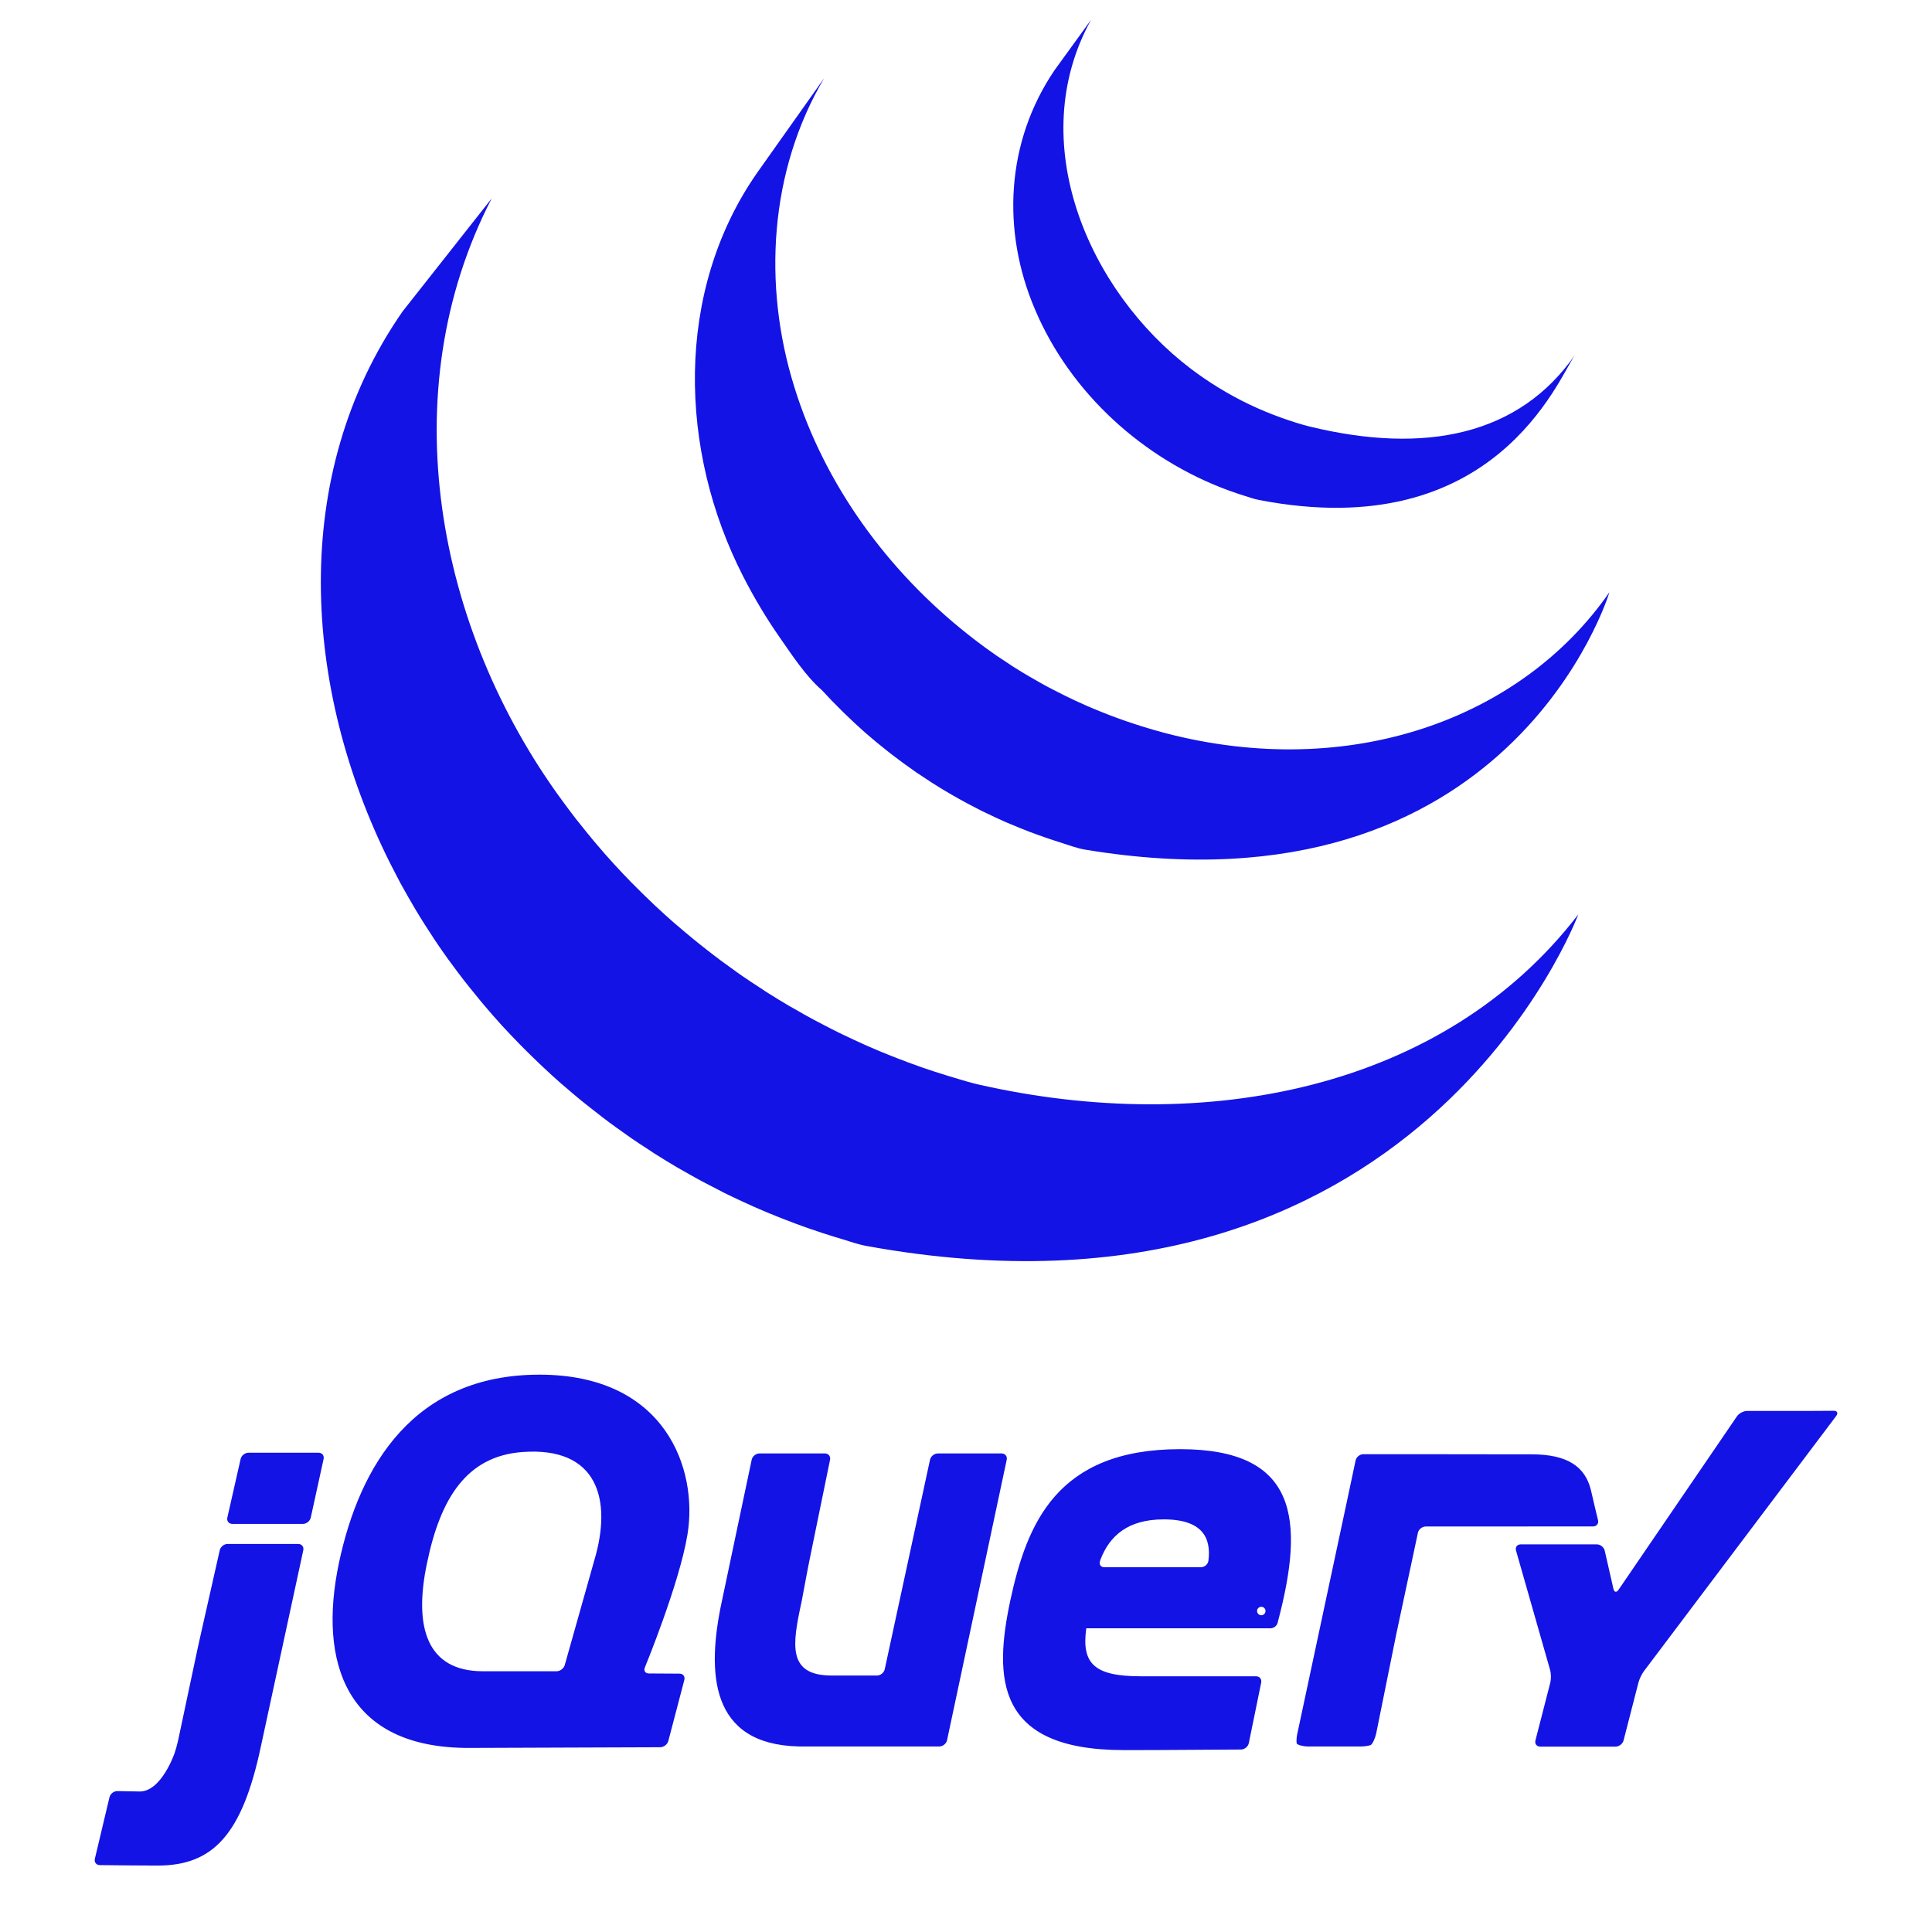
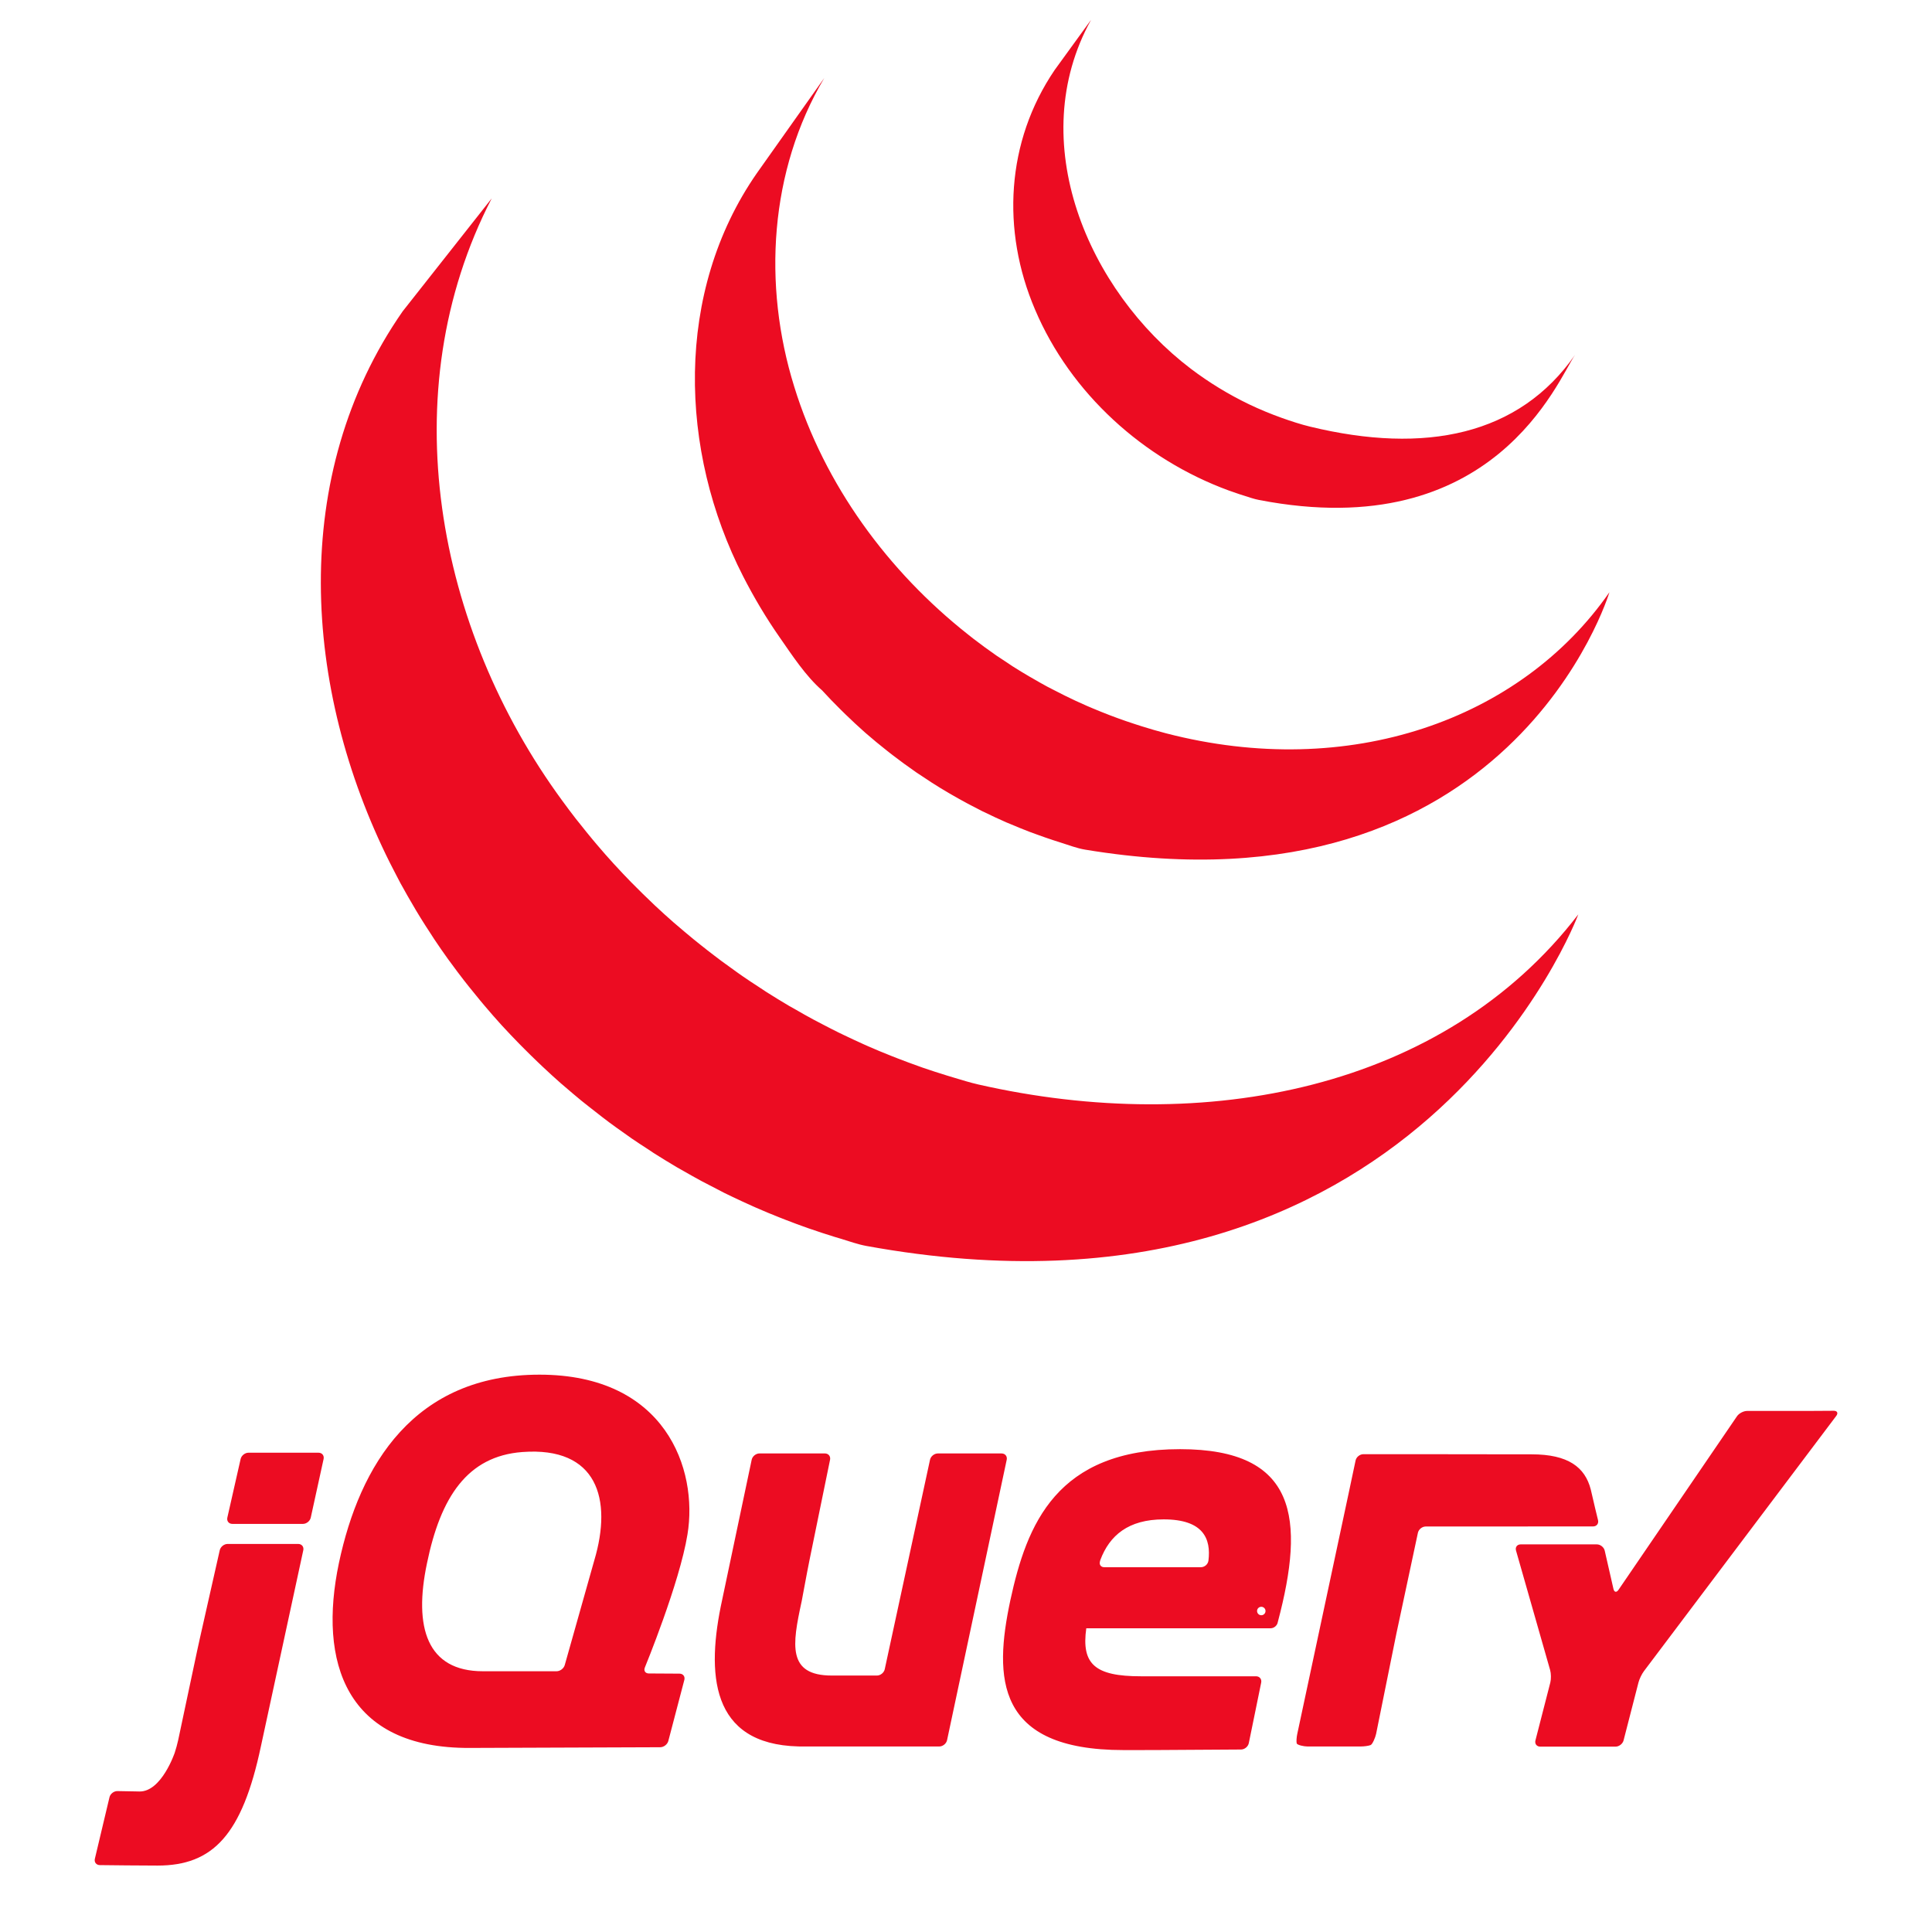
<svg xmlns="http://www.w3.org/2000/svg" viewBox="0 0 128 128">
-   <path fill="#1313E5" d="M47.961 79.02l.193.094.344.166c.439.209.882.416 1.329.615l.281.125c.513.225 1.029.439 1.551.645l.378.148c.482.188.972.37 1.463.543l.184.063c.539.188 1.083.363 1.632.534l.395.117c.558.169 1.109.37 1.685.477 36.554 6.665 47.171-21.967 47.171-21.967-8.918 11.618-24.747 14.683-39.745 11.271-.568-.128-1.12-.306-1.674-.47l-.417-.126c-.541-.166-1.079-.341-1.612-.524l-.221-.08c-.478-.168-.951-.346-1.421-.527l-.398-.156c-.516-.203-1.028-.416-1.534-.638l-.307-.136c-.435-.197-.866-.396-1.294-.602l-.375-.18c-.336-.164-.669-.339-1.001-.51l-.668-.35c-.405-.217-.803-.442-1.199-.673l-.405-.226c-.527-.311-1.048-.632-1.563-.958l-.421-.28c-.374-.241-.746-.486-1.112-.739l-.358-.252c-.354-.25-.704-.503-1.051-.76l-.466-.353c-.318-.243-.635-.488-.948-.74l-.423-.34c-.398-.328-.792-.657-1.182-.995l-.129-.109c-.423-.368-.836-.747-1.244-1.127l-.35-.337c-.303-.287-.6-.577-.893-.874l-.35-.35c-.372-.381-.737-.767-1.095-1.158l-.054-.058c-.379-.414-.749-.837-1.111-1.264l-.291-.346c-.27-.325-.538-.655-.799-.988l-.293-.364c-.315-.408-.622-.815-.923-1.229-8.326-11.358-11.318-27.023-4.663-39.888l-5.899 7.482c-7.559 10.863-6.617 24.997-.844 36.541l.423.821.271.52.168.299.301.539c.179.316.362.63.55.944l.315.519c.208.336.421.668.64 1l.272.422c.301.448.609.896.926 1.336l.027.035.156.211c.275.379.558.753.844 1.123l.318.404c.255.321.516.641.78.959l.298.355c.355.419.717.835 1.087 1.242l.022.023.042.046c.36.394.73.778 1.104 1.164l.354.357c.29.292.584.579.882.865l.361.343c.397.374.798.741 1.208 1.101l.02.015.21.18c.361.312.729.623 1.099.928l.455.362c.302.242.608.481.916.716l.489.372c.34.25.682.496 1.027.737l.375.266.103.073c.328.226.663.442.998.659l.432.288c.513.325 1.035.646 1.562.956l.432.244c.388.223.777.442 1.172.656l.648.336.84.437zM51.654 42.225c.819 1.174 1.726 2.57 2.813 3.514.394.434.806.856 1.226 1.273l.324.318c.409.396.824.785 1.252 1.164l.052.044.012.013c.475.416.965.816 1.463 1.21l.333.26c.5.383 1.009.759 1.531 1.118l.045.033.698.46.332.22c.373.238.75.472 1.135.694l.16.093c.331.191.667.379 1.003.561l.356.187.702.363.106.048c.482.237.968.465 1.464.682l.323.133c.396.168.797.333 1.199.487l.514.188c.366.136.732.26 1.102.383l.499.16c.526.163 1.045.369 1.593.46 28.222 4.677 34.738-17.054 34.738-17.054-5.874 8.459-17.248 12.494-29.386 9.344-.539-.142-1.071-.295-1.598-.462l-.481-.155c-.375-.121-.748-.25-1.118-.385l-.504-.188c-.405-.156-.807-.317-1.204-.485l-.324-.138c-.498-.217-.989-.445-1.472-.685l-.739-.376-.426-.219c-.314-.17-.626-.348-.934-.527l-.223-.127c-.383-.223-.759-.453-1.132-.689l-.341-.229-.732-.484c-.521-.359-1.027-.734-1.525-1.115l-.343-.271c-5.313-4.193-9.524-9.927-11.527-16.428-2.098-6.74-1.646-14.308 1.989-20.449l-4.466 6.306c-5.466 7.865-5.169 18.396-.905 26.715.714 1.393 1.517 2.747 2.416 4.035zM81.401 32.494l.701.243.309.098c.333.104.662.226 1.005.29 15.583 3.011 19.811-7.997 20.936-9.617-3.703 5.331-9.925 6.61-17.56 4.757-.603-.146-1.266-.363-1.848-.57-.745-.266-1.479-.568-2.193-.91-1.356-.652-2.648-1.441-3.846-2.347-6.832-5.185-11.076-15.072-6.618-23.126l-2.412 3.324c-3.222 4.743-3.539 10.633-1.303 15.869 2.358 5.56 7.19 9.92 12.829 11.989zM66.359 96.295h-4.226c-.234 0-.467.188-.517.417l-1.5 6.94-1.5 6.94c-.049.229-.282.417-.516.417h-2.991c-2.959 0-2.617-2.047-2.011-4.851l.018-.085.066-.354.012-.066.135-.72.145-.771.154-.785.682-3.332.683-3.332c.047-.23-.107-.419-.341-.419h-4.337c-.234 0-.466.188-.514.418l-.933 4.424-.932 4.425-.002.006-.086.412c-1.074 4.903-.79 9.58 5.048 9.727l.17.003h9.163c.234 0 .467-.188.516-.417l1.976-9.289 1.976-9.29c.049-.23-.103-.417-.338-.418zM21.103 96.246h-4.64c-.235 0-.469.188-.521.416l-.44 1.942-.44 1.942c-.051.229.098.416.333.416h4.676c.235 0 .468-.188.518-.417l.425-1.941.425-1.941c.049-.229-.101-.417-.336-.417zM19.757 102.29h-4.677c-.234 0-.469.188-.521.416l-.657 2.91-.656 2.909-.183.834-.631 2.97-.63 2.971c-.049.229-.15.599-.225.821 0 0-.874 2.6-2.343 2.57l-.184-.004-1.271-.023h-.001c-.234-.003-.469.18-.524.407l-.485 2.039-.484 2.038c-.055.228.093.416.326.42.833.01 2.699.031 3.828.031 3.669 0 5.604-2.033 6.843-7.883l1.451-6.714 1.361-6.297c.049-.227-.103-.415-.337-.415zM105.874 100.716l-.194-.801-.191-.82-.097-.414c-.38-1.477-1.495-2.328-3.917-2.328l-3.77-.004-3.472-.005h-3.907c-.234 0-.466.188-.515.417l-.173.816-.204.964-.057.271-1.759 8.24-1.67 7.822c-.05.23-.066.512-.038.626.028.115.479.209.713.209h3.524c.235 0 .532-.042.66-.094s.317-.513.364-.742l.626-3.099.627-3.1.001-.005.084-.413.76-3.56.671-3.144c.05-.229.281-.416.515-.417l11.089-.005c.235.002.383-.185.33-.414zM120.149 93.476l-.854.003h-3.549c-.235 0-.536.159-.667.353l-7.849 11.498c-.132.194-.283.166-.335-.062l-.578-2.533c-.052-.229-.287-.416-.522-.416h-5.045c-.235 0-.374.184-.31.409l2.261 7.921c.064.226.069.596.011.824l-.985 3.833c-.059.228.085.413.32.413h4.987c.234 0 .474-.186.532-.413l.986-3.833c.058-.229.221-.567.363-.755l12.742-16.911c.142-.188.065-.341-.169-.339l-1.339.008zM80.063 103.395v-.004c-.029.254-.264.441-.499.441h-6.397c-.222 0-.334-.15-.301-.336l.006-.015-.004.002.003-.021.029-.109c.611-1.624 1.855-2.69 4.194-2.69 2.634-.001 3.148 1.285 2.969 2.732zm-1.877-7.384c-8.211 0-10.157 4.984-11.249 10.015-1.091 5.128-.998 9.921 7.5 9.921h1.03l.256-.001h.06l1.02-.003h.018c2.244-.009 4.495-.026 5.406-.033.233-.004.461-.191.509-.42l.344-1.681.067-.327.41-2.006c.047-.229-.106-.418-.341-.418h-7.639c-3.039 0-3.941-.807-3.608-3.181h12.211l-.001.001.008-.001c.194-.003.374-.137.445-.315l.029-.106-.001.001c1.813-6.839 1.293-11.445-6.474-11.446zM39.376 103.369l-.116.409v.001l-.922 3.268-.922 3.267c-.063.227-.308.411-.543.411h-4.88c-3.702 0-4.604-2.896-3.702-7.166.901-4.368 2.668-7.083 6.312-7.358 4.98-.376 5.976 3.126 4.773 7.168zm3.348 7.105s2.301-5.588 2.823-8.814c.713-4.319-1.45-10.585-9.804-10.585-8.306 0-11.914 5.981-13.29 12.484-1.376 6.55.427 12.293 8.686 12.246l6.516-.024 6.089-.022c.234-.002.474-.188.534-.414l1.061-4.046c.059-.228-.084-.414-.319-.416l-1.017-.006-1.017-.006c-.199-.001-.313-.131-.289-.302l.027-.095zM83.844 106.733c0 .155-.125.281-.28.281-.154 0-.28-.126-.28-.281 0-.154.125-.279.28-.279.155 0 .28.125.28.279z" />
+   <path fill="#EC0C22" d="M47.961 79.02l.193.094.344.166c.439.209.882.416 1.329.615l.281.125c.513.225 1.029.439 1.551.645l.378.148c.482.188.972.37 1.463.543l.184.063c.539.188 1.083.363 1.632.534l.395.117c.558.169 1.109.37 1.685.477 36.554 6.665 47.171-21.967 47.171-21.967-8.918 11.618-24.747 14.683-39.745 11.271-.568-.128-1.12-.306-1.674-.47l-.417-.126c-.541-.166-1.079-.341-1.612-.524l-.221-.08c-.478-.168-.951-.346-1.421-.527l-.398-.156c-.516-.203-1.028-.416-1.534-.638l-.307-.136c-.435-.197-.866-.396-1.294-.602l-.375-.18c-.336-.164-.669-.339-1.001-.51l-.668-.35c-.405-.217-.803-.442-1.199-.673l-.405-.226c-.527-.311-1.048-.632-1.563-.958l-.421-.28c-.374-.241-.746-.486-1.112-.739l-.358-.252c-.354-.25-.704-.503-1.051-.76l-.466-.353c-.318-.243-.635-.488-.948-.74l-.423-.34c-.398-.328-.792-.657-1.182-.995l-.129-.109c-.423-.368-.836-.747-1.244-1.127l-.35-.337c-.303-.287-.6-.577-.893-.874l-.35-.35c-.372-.381-.737-.767-1.095-1.158l-.054-.058c-.379-.414-.749-.837-1.111-1.264l-.291-.346c-.27-.325-.538-.655-.799-.988l-.293-.364c-.315-.408-.622-.815-.923-1.229-8.326-11.358-11.318-27.023-4.663-39.888l-5.899 7.482c-7.559 10.863-6.617 24.997-.844 36.541l.423.821.271.52.168.299.301.539c.179.316.362.63.55.944l.315.519c.208.336.421.668.64 1l.272.422c.301.448.609.896.926 1.336l.027.035.156.211c.275.379.558.753.844 1.123l.318.404c.255.321.516.641.78.959l.298.355c.355.419.717.835 1.087 1.242l.022.023.042.046c.36.394.73.778 1.104 1.164l.354.357c.29.292.584.579.882.865l.361.343c.397.374.798.741 1.208 1.101l.02.015.21.18c.361.312.729.623 1.099.928l.455.362c.302.242.608.481.916.716l.489.372c.34.25.682.496 1.027.737l.375.266.103.073c.328.226.663.442.998.659l.432.288c.513.325 1.035.646 1.562.956l.432.244c.388.223.777.442 1.172.656l.648.336.84.437zM51.654 42.225c.819 1.174 1.726 2.57 2.813 3.514.394.434.806.856 1.226 1.273l.324.318c.409.396.824.785 1.252 1.164l.052.044.012.013c.475.416.965.816 1.463 1.21l.333.26c.5.383 1.009.759 1.531 1.118l.045.033.698.46.332.22c.373.238.75.472 1.135.694l.16.093c.331.191.667.379 1.003.561l.356.187.702.363.106.048c.482.237.968.465 1.464.682l.323.133c.396.168.797.333 1.199.487l.514.188c.366.136.732.26 1.102.383l.499.16c.526.163 1.045.369 1.593.46 28.222 4.677 34.738-17.054 34.738-17.054-5.874 8.459-17.248 12.494-29.386 9.344-.539-.142-1.071-.295-1.598-.462l-.481-.155c-.375-.121-.748-.25-1.118-.385l-.504-.188c-.405-.156-.807-.317-1.204-.485l-.324-.138c-.498-.217-.989-.445-1.472-.685l-.739-.376-.426-.219c-.314-.17-.626-.348-.934-.527l-.223-.127c-.383-.223-.759-.453-1.132-.689l-.341-.229-.732-.484c-.521-.359-1.027-.734-1.525-1.115l-.343-.271c-5.313-4.193-9.524-9.927-11.527-16.428-2.098-6.74-1.646-14.308 1.989-20.449l-4.466 6.306c-5.466 7.865-5.169 18.396-.905 26.715.714 1.393 1.517 2.747 2.416 4.035zM81.401 32.494l.701.243.309.098c.333.104.662.226 1.005.29 15.583 3.011 19.811-7.997 20.936-9.617-3.703 5.331-9.925 6.61-17.56 4.757-.603-.146-1.266-.363-1.848-.57-.745-.266-1.479-.568-2.193-.91-1.356-.652-2.648-1.441-3.846-2.347-6.832-5.185-11.076-15.072-6.618-23.126l-2.412 3.324c-3.222 4.743-3.539 10.633-1.303 15.869 2.358 5.56 7.19 9.92 12.829 11.989zM66.359 96.295h-4.226c-.234 0-.467.188-.517.417l-1.5 6.94-1.5 6.94c-.049.229-.282.417-.516.417h-2.991c-2.959 0-2.617-2.047-2.011-4.851l.018-.085.066-.354.012-.066.135-.72.145-.771.154-.785.682-3.332.683-3.332c.047-.23-.107-.419-.341-.419h-4.337c-.234 0-.466.188-.514.418l-.933 4.424-.932 4.425-.002.006-.086.412c-1.074 4.903-.79 9.58 5.048 9.727l.17.003h9.163c.234 0 .467-.188.516-.417l1.976-9.289 1.976-9.29c.049-.23-.103-.417-.338-.418zM21.103 96.246h-4.64c-.235 0-.469.188-.521.416l-.44 1.942-.44 1.942c-.051.229.098.416.333.416h4.676c.235 0 .468-.188.518-.417l.425-1.941.425-1.941c.049-.229-.101-.417-.336-.417zM19.757 102.29h-4.677c-.234 0-.469.188-.521.416l-.657 2.91-.656 2.909-.183.834-.631 2.97-.63 2.971c-.049.229-.15.599-.225.821 0 0-.874 2.6-2.343 2.57l-.184-.004-1.271-.023h-.001c-.234-.003-.469.18-.524.407l-.485 2.039-.484 2.038c-.055.228.093.416.326.42.833.01 2.699.031 3.828.031 3.669 0 5.604-2.033 6.843-7.883l1.451-6.714 1.361-6.297c.049-.227-.103-.415-.337-.415zM105.874 100.716l-.194-.801-.191-.82-.097-.414c-.38-1.477-1.495-2.328-3.917-2.328l-3.77-.004-3.472-.005h-3.907c-.234 0-.466.188-.515.417l-.173.816-.204.964-.057.271-1.759 8.24-1.67 7.822c-.05.23-.066.512-.038.626.028.115.479.209.713.209h3.524c.235 0 .532-.042.66-.094s.317-.513.364-.742l.626-3.099.627-3.1.001-.005.084-.413.76-3.56.671-3.144c.05-.229.281-.416.515-.417l11.089-.005c.235.002.383-.185.33-.414zM120.149 93.476l-.854.003h-3.549c-.235 0-.536.159-.667.353l-7.849 11.498c-.132.194-.283.166-.335-.062l-.578-2.533c-.052-.229-.287-.416-.522-.416h-5.045c-.235 0-.374.184-.31.409l2.261 7.921c.064.226.069.596.011.824l-.985 3.833c-.059.228.085.413.32.413h4.987c.234 0 .474-.186.532-.413l.986-3.833c.058-.229.221-.567.363-.755l12.742-16.911c.142-.188.065-.341-.169-.339l-1.339.008zM80.063 103.395v-.004c-.029.254-.264.441-.499.441h-6.397c-.222 0-.334-.15-.301-.336l.006-.015-.004.002.003-.021.029-.109c.611-1.624 1.855-2.69 4.194-2.69 2.634-.001 3.148 1.285 2.969 2.732zm-1.877-7.384c-8.211 0-10.157 4.984-11.249 10.015-1.091 5.128-.998 9.921 7.5 9.921h1.03l.256-.001h.06l1.02-.003h.018c2.244-.009 4.495-.026 5.406-.033.233-.004.461-.191.509-.42l.344-1.681.067-.327.41-2.006c.047-.229-.106-.418-.341-.418h-7.639c-3.039 0-3.941-.807-3.608-3.181h12.211l-.001.001.008-.001c.194-.003.374-.137.445-.315l.029-.106-.001.001c1.813-6.839 1.293-11.445-6.474-11.446zM39.376 103.369l-.116.409v.001l-.922 3.268-.922 3.267c-.063.227-.308.411-.543.411h-4.88c-3.702 0-4.604-2.896-3.702-7.166.901-4.368 2.668-7.083 6.312-7.358 4.98-.376 5.976 3.126 4.773 7.168zm3.348 7.105s2.301-5.588 2.823-8.814c.713-4.319-1.45-10.585-9.804-10.585-8.306 0-11.914 5.981-13.29 12.484-1.376 6.55.427 12.293 8.686 12.246l6.516-.024 6.089-.022c.234-.002.474-.188.534-.414l1.061-4.046c.059-.228-.084-.414-.319-.416l-1.017-.006-1.017-.006c-.199-.001-.313-.131-.289-.302l.027-.095zM83.844 106.733c0 .155-.125.281-.28.281-.154 0-.28-.126-.28-.281 0-.154.125-.279.28-.279.155 0 .28.125.28.279z" />
</svg>
